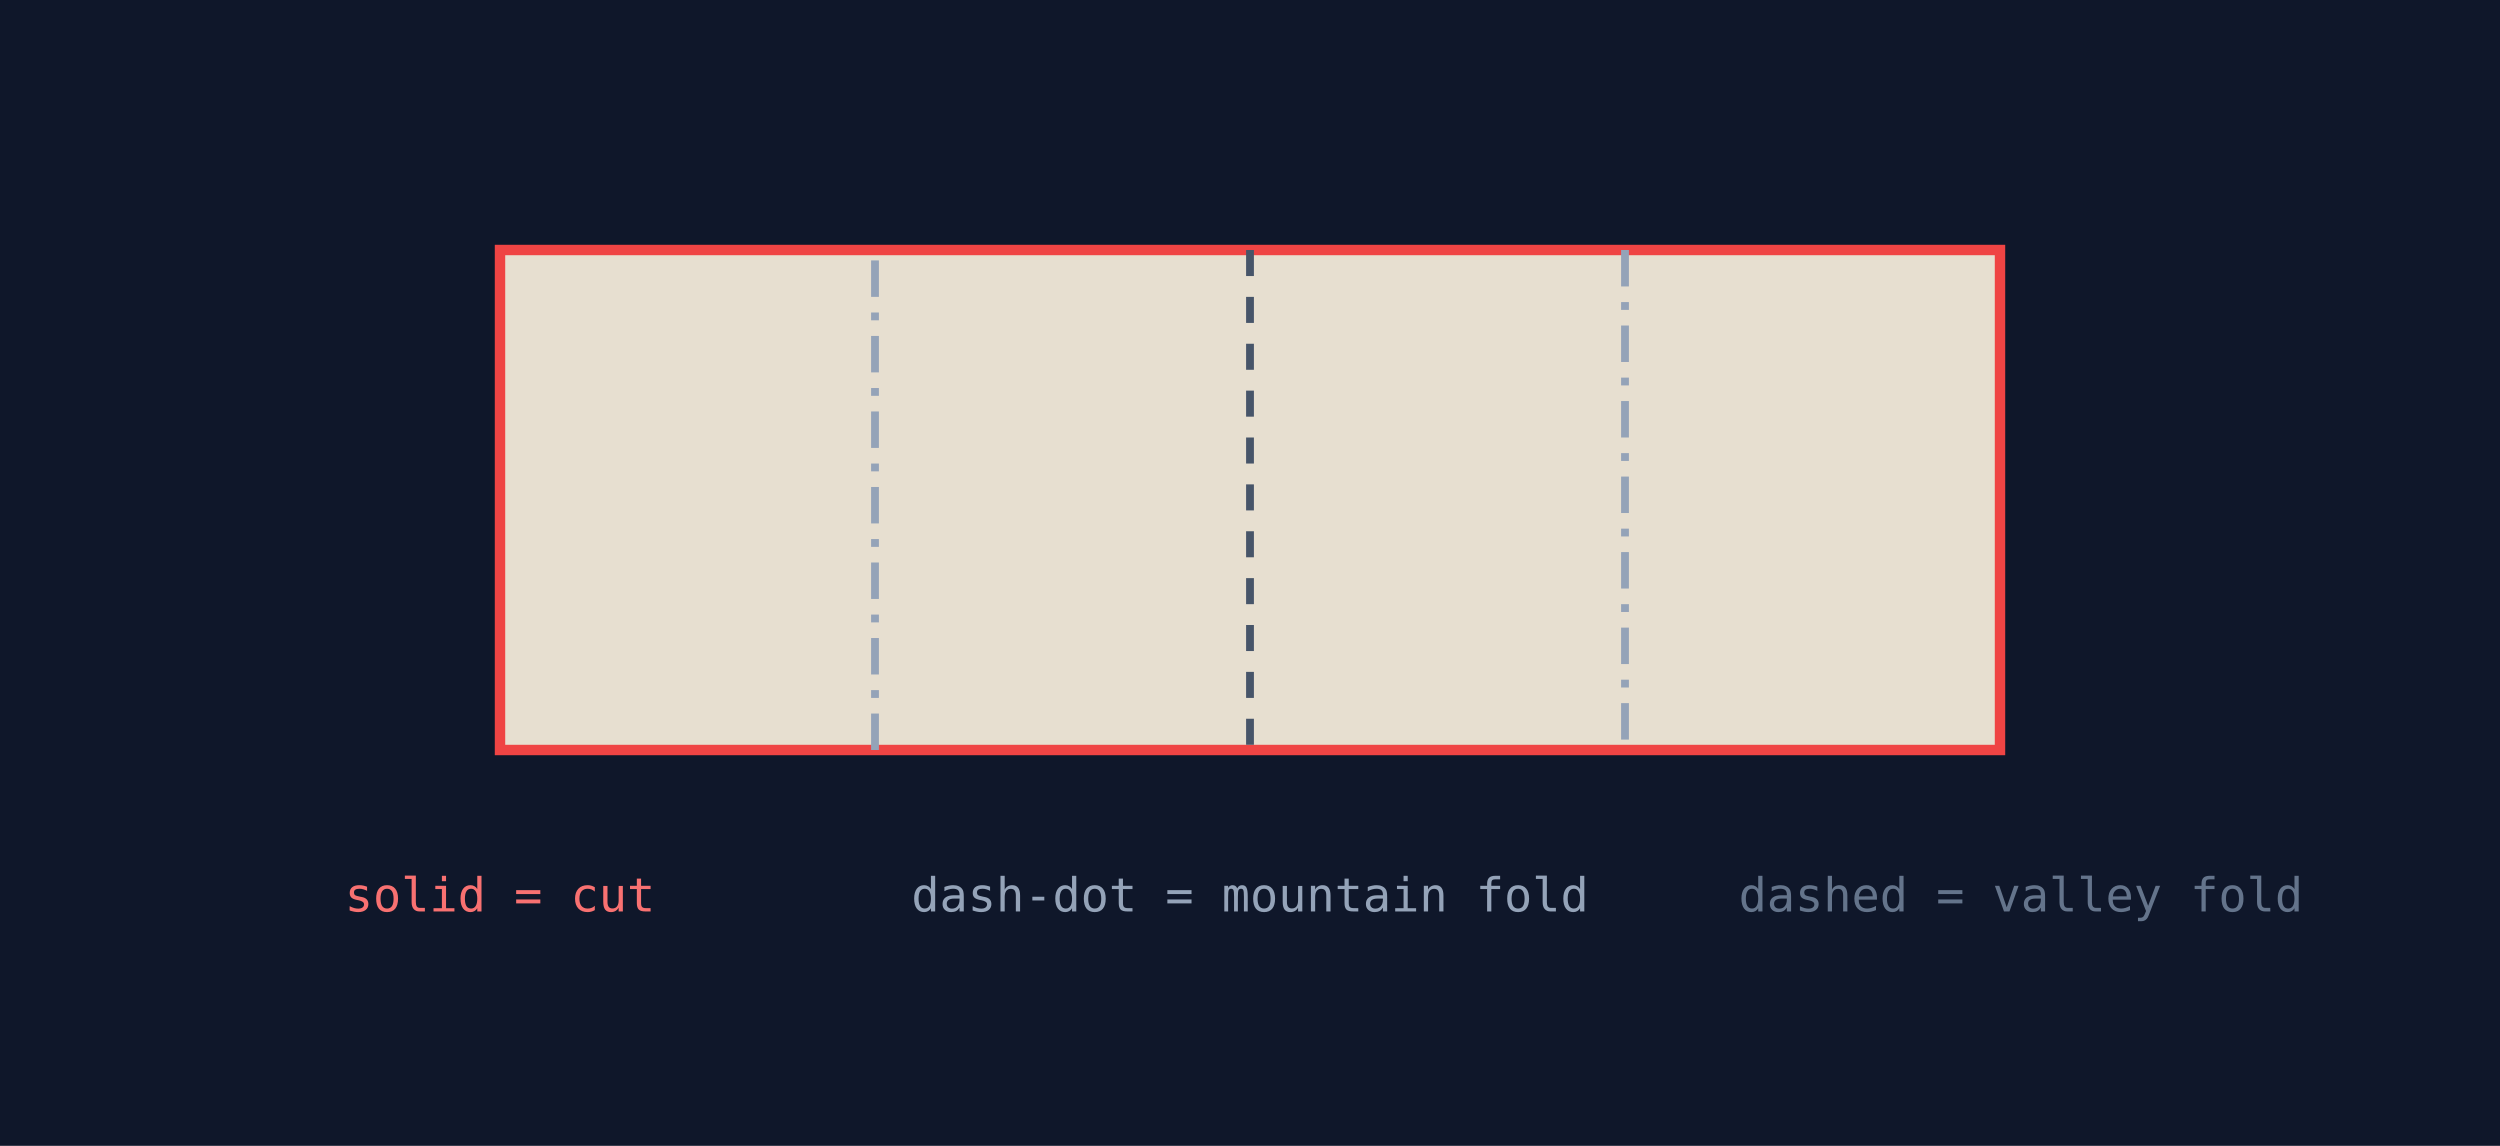
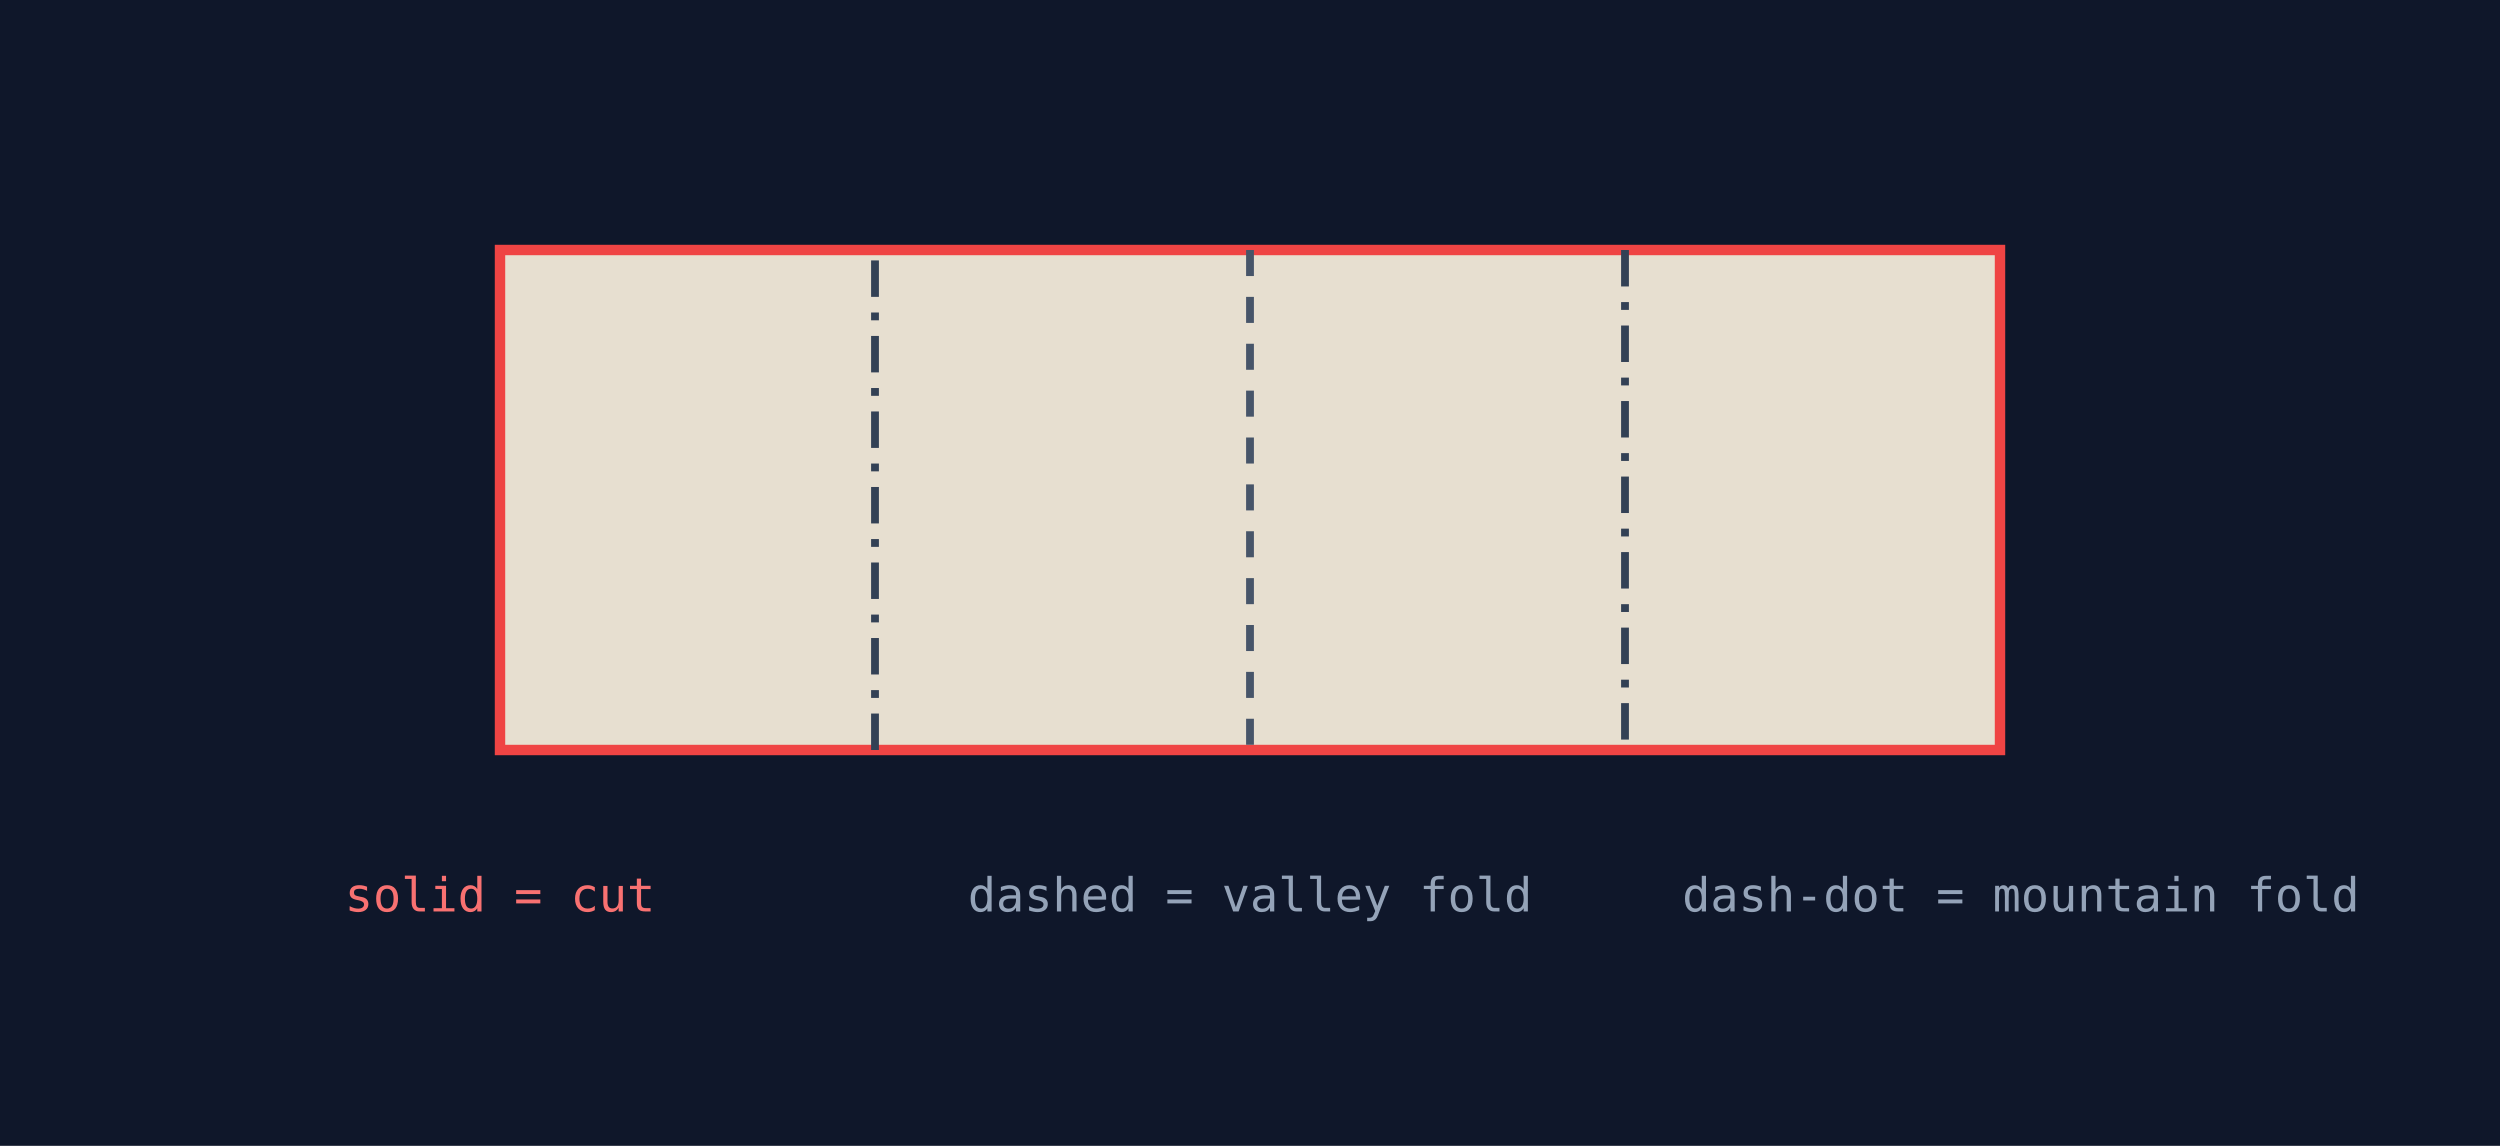
<svg xmlns="http://www.w3.org/2000/svg" viewBox="0 0 480 220" width="480" height="220">
  <path data-layer-name="bg" id="bg" d="M 0 0 l 480 0 l 0 220 l -480 0 z" fill="#0f172a" stroke="none" stroke-width="2" />
  <g data-layer-name="scene" id="scene">
    <path data-layer-name="panels" id="panels" d="M 96 48 m 72 0 l 72 0 l 0 96 l -72 0 l 0 -96 z M 96 48 m 144 0 l 72 0 l 0 96 l -72 0 l 0 -96 z M 96 48 m 216 0 l 72 0 v 96 l -72 0 l 0 -96 z M 96 48 m 72 96 l -72 0 l 0 -96 l 72 0 l 0 96 z" fill="#e7dfd0" stroke="none" stroke-width="2" />
    <path data-layer-name="cut-line" id="cut-line" d="M 96 48 h 288 v 96 h -288 z" fill="none" stroke="#ef4444" stroke-width="2" />
-     <path data-layer-name="mountain-folds" id="mountain-folds" d="M 168 144 l 0 -96 M 312 48 l 0 96" fill="none" stroke="#94a3b8" stroke-width="1.5" stroke-dasharray="7 3 1.5 3" />
+     <path data-layer-name="mountain-folds" id="mountain-folds" d="M 168 144 l 0 -96 M 312 48 l 0 96" fill="none" stroke="#334155" stroke-width="1.5" stroke-dasharray="7 3 1.5 3" />
    <path data-layer-name="valley-folds" id="valley-folds" d="M 240 48 l 0 96" fill="none" stroke="#475569" stroke-width="1.5" stroke-dasharray="5 4" />
    <text data-layer-name="cut-caption" id="cut-caption" x="96" y="175" font-family="monospace" font-size="9" fill="#f87171" text-anchor="middle">solid = cut</text>
-     <text data-layer-name="mountain-caption" id="mountain-caption" x="240" y="175" font-family="monospace" font-size="9" fill="#94a3b8" text-anchor="middle">dash-dot = mountain fold</text>
-     <text data-layer-name="valley-caption" id="valley-caption" x="388" y="175" font-family="monospace" font-size="9" fill="#64748b" text-anchor="middle">dashed = valley fold</text>
+     <text data-layer-name="mountain-caption" id="mountain-caption" x="388" y="175" font-family="monospace" font-size="9" fill="#94a3b8" text-anchor="middle">dash-dot = mountain fold</text>
+     <text data-layer-name="valley-caption" id="valley-caption" x="240" y="175" font-family="monospace" font-size="9" fill="#94a3b8" text-anchor="middle">dashed = valley fold</text>
  </g>
</svg>
